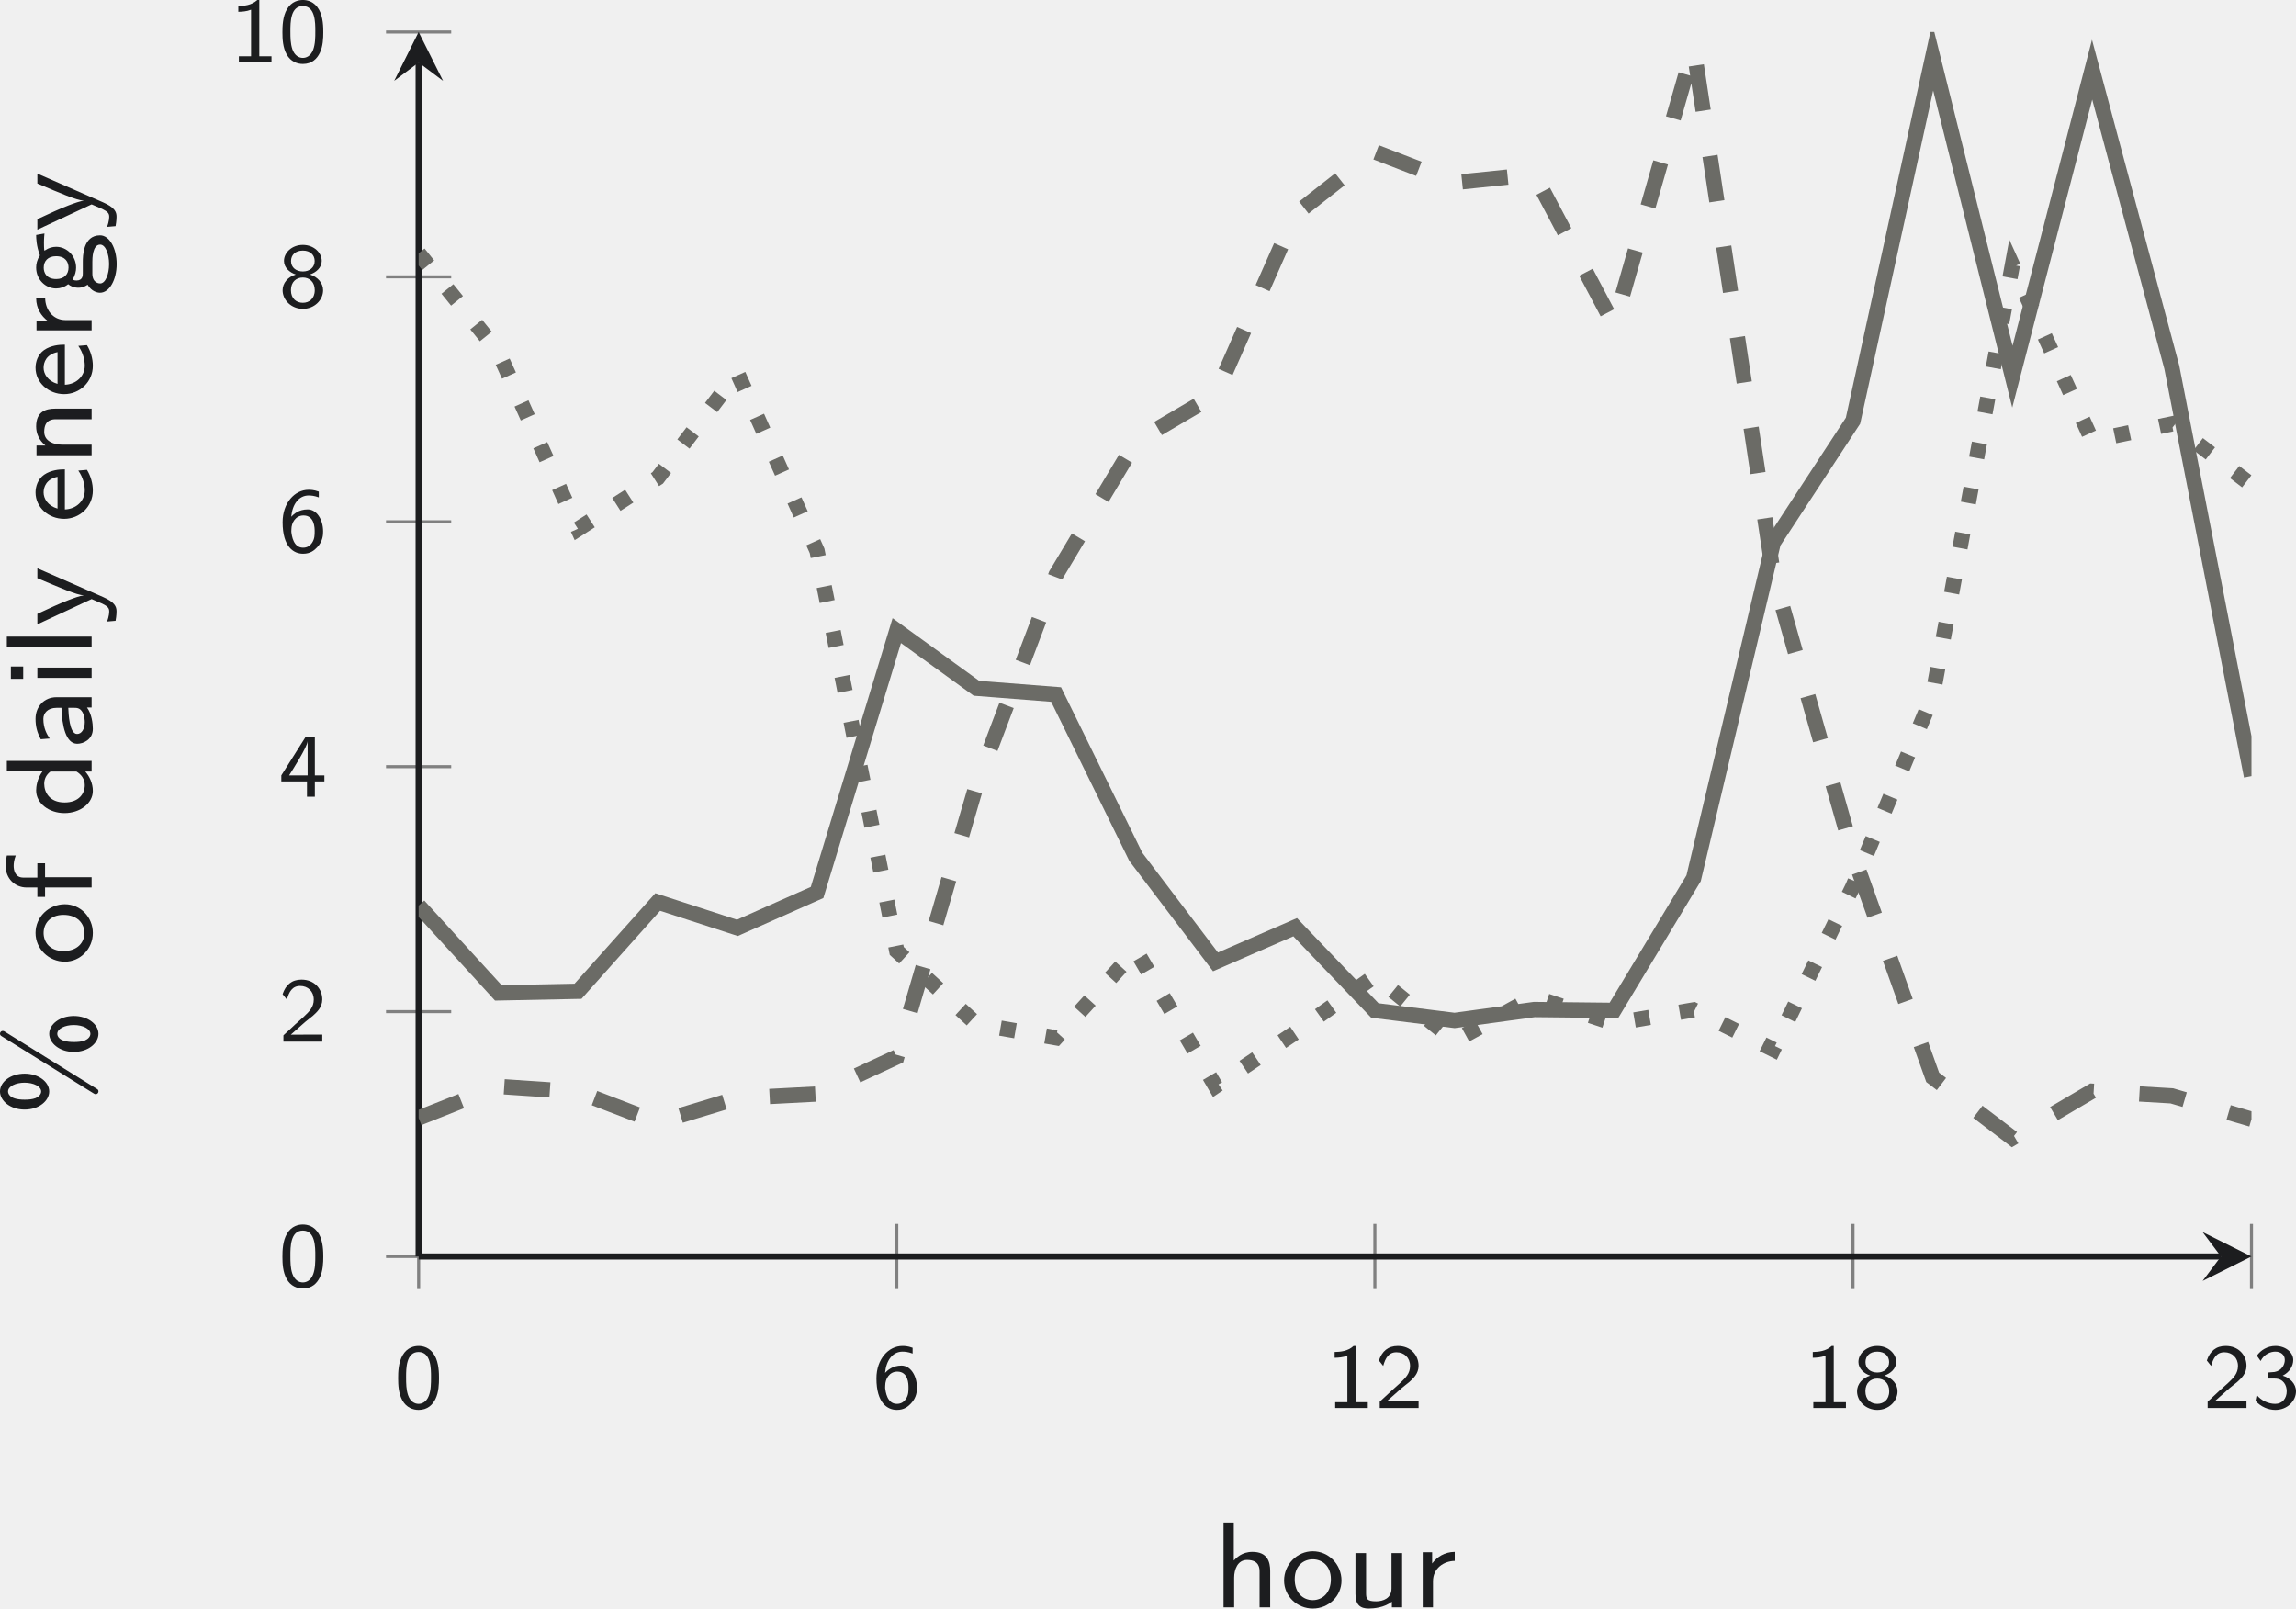
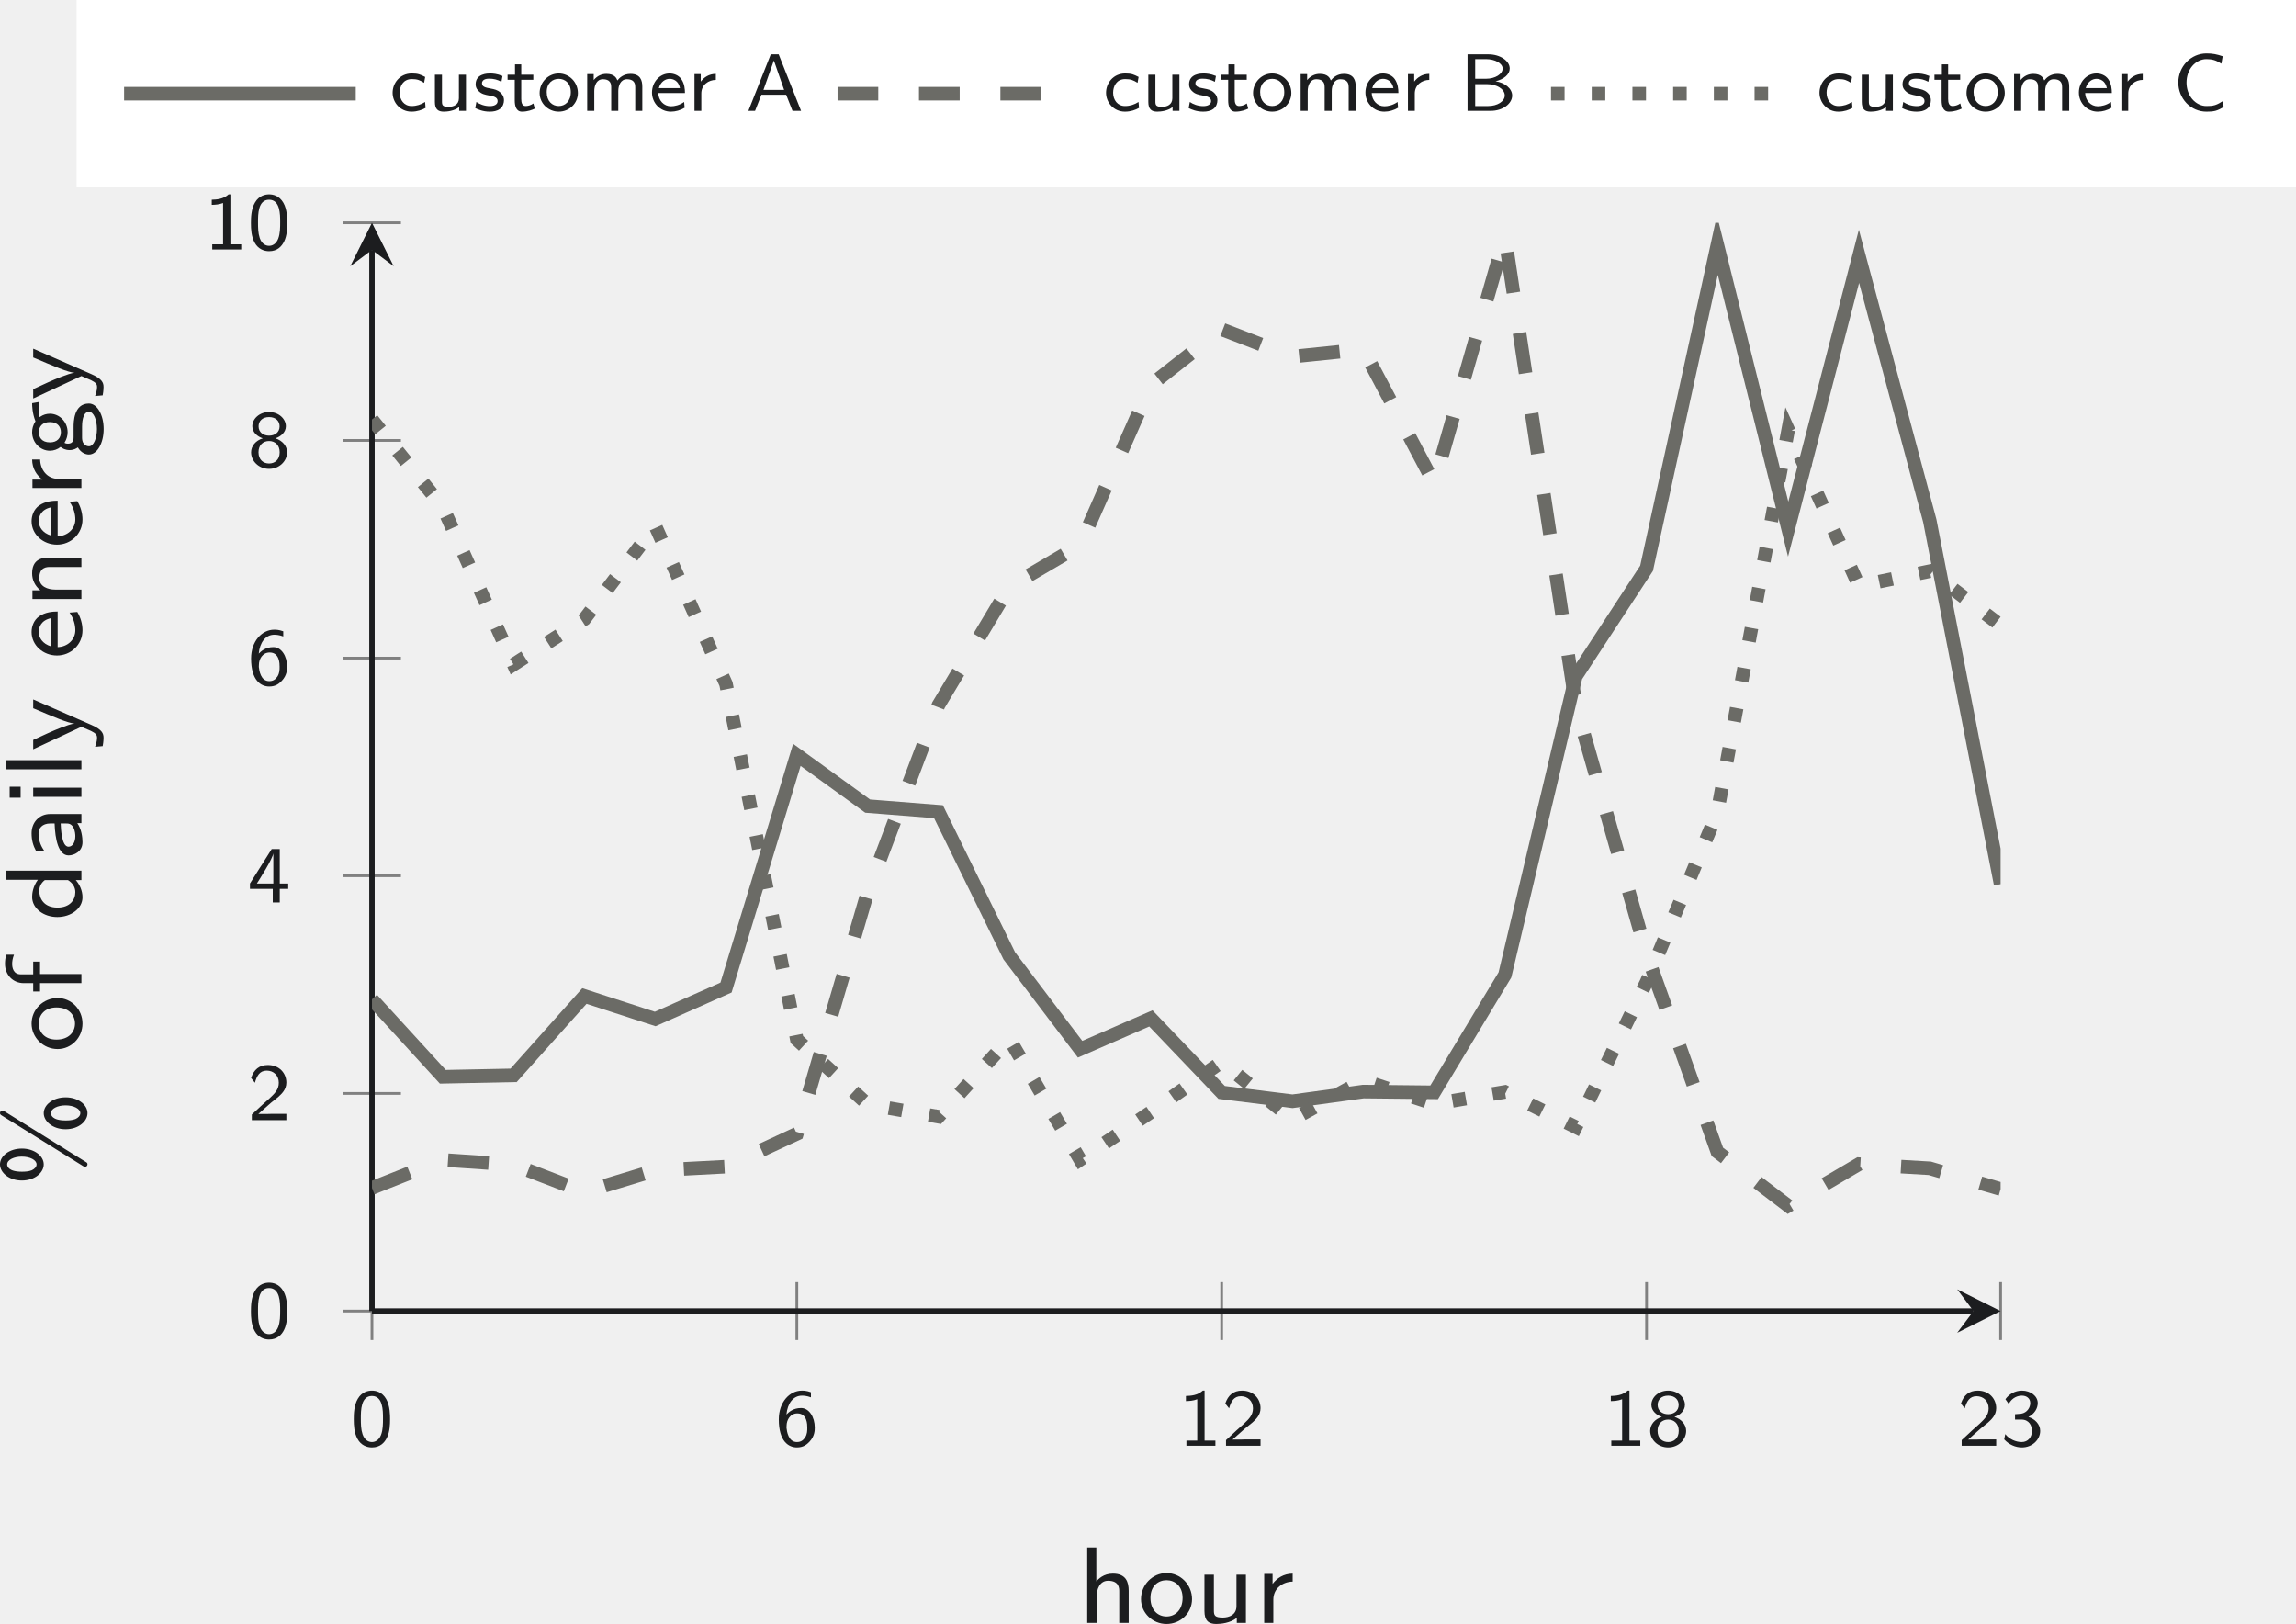
- <svg xmlns="http://www.w3.org/2000/svg" xmlns:xlink="http://www.w3.org/1999/xlink" version="1.1" width="149.795pt" height="104.948pt" viewBox="79.739 -11.247 149.795 104.948">
-   <style>@media (prefers-color-scheme: dark){svg{fill:#ededed}[fill='#1c1d1f' i]{fill:#d3d5d8}[stroke='#1c1d1f' i]{stroke:#d3d5d8}[fill='#6b6b66' i]{fill:#9c9c97}[stroke='#6b6b66' i]{stroke:#9c9c97}[fill='#808080' i]{fill:#878787}[stroke='#808080' i]{stroke:#878787}}</style>
+ <svg xmlns="http://www.w3.org/2000/svg" xmlns:xlink="http://www.w3.org/1999/xlink" version="1.1" width="168.577pt" height="119.216pt" viewBox="72.302 -19.062 168.577 119.216">
+   <style>@media (prefers-color-scheme: dark){svg{fill:#ededed}[fill='#1c1d1f' i]{fill:#d3d5d8}[stroke='#1c1d1f' i]{stroke:#d3d5d8}[fill='#6b6b66' i]{fill:#9c9c97}[stroke='#6b6b66' i]{stroke:#9c9c97}[fill='#808080' i]{fill:#878787}[stroke='#808080' i]{stroke:#878787}[fill='#fff' i]{fill:#212121}[stroke='#fff' i]{stroke:#212121}}</style>
  <defs>
-     <clipPath id="clip4">
-       <path d="M107.051 70.73H226.629V-9.16H107.051Z" />
+     <clipPath id="clip1">
+       <path d="M99.613 77.184H219.192V-2.707H99.613Z" />
    </clipPath>
-     <path id="g3-37" d="M2.813-4.368C2.813-5.292 2.271-5.978 1.65-5.978C1.068-5.978 .47-5.34 .47-4.368C.47-3.419 1.052-2.766 1.65-2.766C2.279-2.766 2.813-3.467 2.813-4.368ZM5.603-5.794C5.603-5.898 5.523-5.978 5.42-5.978C5.324-5.978 5.292-5.93 5.228-5.826L1.546 .096C1.498 .175 1.474 .207 1.474 .263C1.474 .367 1.554 .446 1.658 .446C1.753 .446 1.785 .399 1.833 .319L5.531-5.627C5.587-5.715 5.603-5.738 5.603-5.794ZM6.575-1.156C6.575-2.08 6.033-2.766 5.412-2.766C4.814-2.766 4.232-2.104 4.232-1.164C4.232-.191 4.83 .446 5.412 .446C6.041 .446 6.575-.255 6.575-1.156ZM2.224-4.376C2.224-3.778 1.977-3.292 1.65-3.292C1.474-3.292 1.315-3.435 1.219-3.65C1.132-3.881 1.116-4.129 1.116-4.368C1.116-5.38 1.53-5.452 1.65-5.452C1.993-5.452 2.224-4.941 2.224-4.376ZM5.986-1.164C5.986-.566 5.738-.08 5.412-.08C5.236-.08 5.077-.223 4.981-.438C4.894-.669 4.878-.917 4.878-1.156C4.878-2.168 5.292-2.24 5.412-2.24C5.754-2.24 5.986-1.73 5.986-1.164Z" />
-     <path id="g3-48" d="M3.889-2.59C3.889-2.973 3.889-3.905 3.515-4.559C3.108-5.276 2.495-5.396 2.112-5.396C1.753-5.396 1.132-5.284 .733-4.599C.351-3.961 .335-3.092 .335-2.59C.335-2 .367-1.275 .701-.669C1.052-.024 1.642 .167 2.112 .167C2.909 .167 3.347-.295 3.587-.797C3.866-1.363 3.889-2.096 3.889-2.59ZM3.196-2.694C3.196-2.168 3.196-1.57 3.005-1.06C2.782-.486 2.375-.359 2.112-.359C1.777-.359 1.395-.55 1.196-1.124C1.036-1.61 1.028-2.112 1.028-2.694C1.028-3.427 1.028-4.87 2.112-4.87S3.196-3.427 3.196-2.694Z" />
-     <path id="g3-49" d="M3.618 0V-.502H2.558V-5.396H2.383C1.865-4.918 1.211-4.886 .733-4.87V-4.368C1.044-4.376 1.443-4.392 1.841-4.551V-.502H.781V0H3.618Z" />
-     <path id="g3-50" d="M3.802 0V-.614H2.256C2.16-.614 2.064-.606 1.969-.606H1.06L2.295-1.698C2.439-1.825 2.829-2.12 2.981-2.248C3.332-2.566 3.802-2.981 3.802-3.674C3.802-4.575 3.132-5.396 1.993-5.396C1.148-5.396 .622-4.941 .351-4.129L.725-3.658C.909-4.328 1.188-4.846 1.881-4.846C2.55-4.846 3.061-4.376 3.061-3.658C3.061-2.997 2.67-2.622 2.192-2.168C2.032-2.008 1.602-1.65 1.435-1.49C1.203-1.283 .654-.749 .422-.55V0H3.802Z" />
-     <path id="g3-51" d="M3.873-1.451C3.873-2.104 3.347-2.63 2.718-2.813C3.324-3.124 3.634-3.658 3.634-4.176C3.634-4.854 2.941-5.396 2.088-5.396C1.387-5.396 .805-5.029 .47-4.551L.797-4.089C1.124-4.726 1.698-4.902 2.08-4.902C2.55-4.902 2.901-4.631 2.901-4.176C2.901-3.754 2.614-3.236 2.008-3.132C1.969-3.124 1.937-3.124 1.411-3.084V-2.558H2.032C2.79-2.558 3.068-1.961 3.068-1.459C3.068-.837 2.686-.359 2.064-.359C1.498-.359 .853-.63 .454-1.14L.351-.622C.813-.104 1.459 .167 2.08 .167C3.124 .167 3.873-.614 3.873-1.451Z" />
-     <path id="g3-52" d="M3.985-1.331V-1.857H3.156V-5.228H2.367L.239-1.857V-1.331H2.471V0H3.156V-1.331H3.985ZM2.527-1.857H.917C1.156-2.232 2.519-4.36 2.527-4.838V-1.857Z" />
-     <path id="g3-54" d="M3.873-1.777C3.873-2.821 3.308-3.69 2.534-3.69C1.753-3.69 1.331-3.284 1.1-3.053C1.203-4.144 1.761-4.902 2.622-4.902C2.782-4.902 3.1-4.886 3.499-4.734V-5.236C3.068-5.396 2.766-5.396 2.614-5.396C1.403-5.396 .351-4.256 .351-2.574C.351-.414 1.323 .167 2.128 .167C2.774 .167 3.108-.135 3.355-.391C3.866-.933 3.873-1.498 3.873-1.777ZM3.14-1.777C3.14-1.474 3.14-1.14 2.925-.805C2.734-.518 2.495-.359 2.128-.359C1.283-.359 1.148-1.403 1.108-1.753C1.108-1.801 1.108-1.921 1.116-1.961C1.116-2.503 1.459-3.164 2.168-3.164C3.14-3.164 3.14-2.048 3.14-1.777Z" />
-     <path id="g3-56" d="M3.873-1.451C3.873-2.064 3.419-2.606 2.726-2.821C3.252-2.989 3.754-3.411 3.754-4.001C3.754-4.726 3.061-5.396 2.112-5.396S.47-4.726 .47-4.001C.47-3.403 .988-2.981 1.498-2.821C.797-2.606 .351-2.064 .351-1.451C.351-.598 1.108 .167 2.112 .167S3.873-.598 3.873-1.451ZM3.14-3.993C3.14-3.427 2.694-3.084 2.112-3.084C1.546-3.084 1.084-3.411 1.084-3.993C1.084-4.503 1.443-4.902 2.112-4.902C2.774-4.902 3.14-4.503 3.14-3.993ZM3.148-1.459C3.148-.709 2.654-.359 2.112-.359C1.562-.359 1.076-.709 1.076-1.459C1.076-2.176 1.538-2.558 2.112-2.558S3.148-2.168 3.148-1.459Z" />
-     <path id="g3-97" d="M3.475 0V-2.295C3.475-3.108 2.853-3.658 2.064-3.658C1.562-3.658 1.18-3.555 .733-3.316L.781-2.734C1.044-2.909 1.435-3.148 2.064-3.148C2.415-3.148 2.782-2.885 2.782-2.287V-1.969C1.602-1.929 .438-1.682 .438-.94C.438-.542 .709 .08 1.411 .08C1.753 .08 2.383 .008 2.805-.303V0H3.475ZM2.782-1.132C2.782-.972 2.782-.765 2.503-.598C2.248-.454 1.937-.446 1.849-.446C1.411-.446 1.076-.646 1.076-.948C1.076-1.459 2.423-1.506 2.782-1.522V-1.132Z" />
-     <path id="g3-100" d="M3.69 0V-5.531H3.021V-3.196C2.511-3.571 1.993-3.618 1.761-3.618C.925-3.618 .287-2.782 .287-1.769S.917 .08 1.737 .08C2.232 .08 2.694-.143 2.997-.414V0H3.69ZM2.997-.988C2.798-.662 2.495-.446 2.112-.446C1.554-.446 .98-.837 .98-1.761C.98-2.758 1.658-3.092 2.2-3.092C2.519-3.092 2.79-2.957 2.997-2.686V-.988Z" />
-     <path id="g3-101" d="M3.507-1.745C3.507-2.112 3.467-2.646 3.156-3.1C2.869-3.507 2.391-3.658 2-3.658C1.028-3.658 .279-2.805 .279-1.793C.279-.773 1.076 .08 2.128 .08C2.59 .08 3.068-.056 3.475-.303L3.427-.869C2.981-.55 2.479-.446 2.136-.446C1.443-.446 .917-1.012 .893-1.745H3.507ZM3.021-2.224H.948C1.132-2.861 1.602-3.132 2-3.132C2.351-3.132 2.869-2.965 3.021-2.224Z" />
-     <path id="g3-102" d="M2.933-4.949V-5.531C2.726-5.579 2.479-5.611 2.264-5.611C1.443-5.611 .845-5.021 .845-4.232V-3.539H.231V-3.037H.845V0H1.514V-3.037H2.423V-3.539H1.49V-4.455C1.49-5.005 1.993-5.085 2.256-5.085C2.423-5.085 2.638-5.061 2.933-4.949Z" />
-     <path id="g3-103" d="M4.105-3.076L4.009-3.618C3.834-3.618 3.3-3.61 2.694-3.379L2.678-3.371C2.391-3.563 2.112-3.618 1.881-3.618C1.1-3.618 .518-3.005 .518-2.319C.518-2.04 .614-1.753 .797-1.53C.685-1.395 .566-1.172 .566-.869C.566-.558 .693-.359 .765-.263C.327-.008 .239 .359 .239 .55C.239 1.156 1.076 1.634 2.112 1.634C3.156 1.634 3.985 1.156 3.985 .55C3.985-.574 2.59-.574 2.248-.574H1.506C1.379-.574 1.036-.574 1.036-.988C1.036-1.148 1.092-1.227 1.1-1.243C1.379-1.068 1.658-1.012 1.873-1.012C2.654-1.012 3.236-1.626 3.236-2.311C3.236-2.566 3.164-2.798 3.021-3.013C2.989-3.061 2.989-3.076 2.989-3.076C2.989-3.108 3.467-3.108 3.507-3.108C3.507-3.108 3.818-3.108 4.105-3.076ZM2.622-2.319C2.622-1.698 2.224-1.506 1.881-1.506C1.451-1.506 1.132-1.777 1.132-2.311C1.132-2.933 1.53-3.124 1.873-3.124C2.303-3.124 2.622-2.853 2.622-2.319ZM3.379 .558C3.379 .901 2.782 1.14 2.112 1.14S.845 .901 .845 .558C.845 .518 .845 .048 1.49 .048H2.256C2.439 .048 3.379 .048 3.379 .558Z" />
-     <path id="g3-104" d="M3.706 0V-2.359C3.706-2.981 3.523-3.618 2.542-3.618C1.857-3.618 1.49-3.22 1.331-3.053V-5.531H.662V0H1.355V-1.937C1.355-2.463 1.578-3.092 2.192-3.092C3.013-3.092 3.013-2.534 3.013-2.303V0H3.706Z" />
-     <path id="g3-105" d="M1.339 0V-3.539H.669V0H1.339ZM1.411-4.463V-5.268H.606V-4.463H1.411Z" />
-     <path id="g3-108" d="M1.339 0V-5.531H.669V0H1.339Z" />
-     <path id="g3-110" d="M3.706 0V-2.359C3.706-2.981 3.523-3.618 2.542-3.618C2.088-3.618 1.65-3.435 1.299-3.013V-3.595H.662V0H1.355V-1.937C1.355-2.463 1.578-3.092 2.192-3.092C3.013-3.092 3.013-2.534 3.013-2.303V0H3.706Z" />
-     <path id="g3-111" d="M3.985-1.745C3.985-2.798 3.148-3.658 2.112-3.658S.239-2.79 .239-1.745C.239-.733 1.084 .08 2.112 .08C3.148 .08 3.985-.733 3.985-1.745ZM3.292-1.833C3.292-.925 2.726-.47 2.112-.47C1.482-.47 .933-.933 .933-1.833S1.522-3.132 2.112-3.132C2.71-3.132 3.292-2.718 3.292-1.833Z" />
-     <path id="g3-114" d="M2.766-3.029V-3.618C2.096-3.61 1.61-3.284 1.291-2.861V-3.595H.677V0H1.347V-1.698C1.347-2.558 2.064-3.021 2.766-3.029Z" />
-     <path id="g3-117" d="M3.706 0V-3.539H3.013V-1.227C3.013-.59 2.471-.391 2.008-.391C1.419-.391 1.355-.55 1.355-.917V-3.539H.662V-.869C.662-.159 .972 .08 1.53 .08C1.857 .08 2.558 .016 3.037-.367V0H3.706Z" />
-     <path id="g3-121" d="M3.778-3.539H3.132C2.487-2.016 2.04-.988 2.008-.502C1.993-.725 1.849-1.124 1.706-1.498C1.578-1.817 1.451-2.136 1.307-2.447L.805-3.539H.12L1.769 0L1.467 .701C1.299 1.036 1.188 1.148 .972 1.148C.94 1.148 .646 1.148 .303 1.004L.351 1.562C.422 1.578 .717 1.626 .964 1.626C1.283 1.626 1.57 1.506 1.905 .741L3.778-3.539Z" />
-     <use id="g4-48" xlink:href="#g3-48" transform="scale(.75)" />
-     <use id="g4-49" xlink:href="#g3-49" transform="scale(.75)" />
-     <use id="g4-50" xlink:href="#g3-50" transform="scale(.75)" />
-     <use id="g4-51" xlink:href="#g3-51" transform="scale(.75)" />
-     <use id="g4-52" xlink:href="#g3-52" transform="scale(.75)" />
-     <use id="g4-54" xlink:href="#g3-54" transform="scale(.75)" />
-     <use id="g4-56" xlink:href="#g3-56" transform="scale(.75)" />
+     <path id="g0-37" d="M2.813-4.368C2.813-5.292 2.271-5.978 1.65-5.978C1.068-5.978 .47-5.34 .47-4.368C.47-3.419 1.052-2.766 1.65-2.766C2.279-2.766 2.813-3.467 2.813-4.368ZM5.603-5.794C5.603-5.898 5.523-5.978 5.42-5.978C5.324-5.978 5.292-5.93 5.228-5.826L1.546 .096C1.498 .175 1.474 .207 1.474 .263C1.474 .367 1.554 .446 1.658 .446C1.753 .446 1.785 .399 1.833 .319L5.531-5.627C5.587-5.715 5.603-5.738 5.603-5.794ZM6.575-1.156C6.575-2.08 6.033-2.766 5.412-2.766C4.814-2.766 4.232-2.104 4.232-1.164C4.232-.191 4.83 .446 5.412 .446C6.041 .446 6.575-.255 6.575-1.156ZM2.224-4.376C2.224-3.778 1.977-3.292 1.65-3.292C1.474-3.292 1.315-3.435 1.219-3.65C1.132-3.881 1.116-4.129 1.116-4.368C1.116-5.38 1.53-5.452 1.65-5.452C1.993-5.452 2.224-4.941 2.224-4.376ZM5.986-1.164C5.986-.566 5.738-.08 5.412-.08C5.236-.08 5.077-.223 4.981-.438C4.894-.669 4.878-.917 4.878-1.156C4.878-2.168 5.292-2.24 5.412-2.24C5.754-2.24 5.986-1.73 5.986-1.164Z" />
+     <path id="g0-48" d="M3.889-2.59C3.889-2.973 3.889-3.905 3.515-4.559C3.108-5.276 2.495-5.396 2.112-5.396C1.753-5.396 1.132-5.284 .733-4.599C.351-3.961 .335-3.092 .335-2.59C.335-2 .367-1.275 .701-.669C1.052-.024 1.642 .167 2.112 .167C2.909 .167 3.347-.295 3.587-.797C3.866-1.363 3.889-2.096 3.889-2.59ZM3.196-2.694C3.196-2.168 3.196-1.57 3.005-1.06C2.782-.486 2.375-.359 2.112-.359C1.777-.359 1.395-.55 1.196-1.124C1.036-1.61 1.028-2.112 1.028-2.694C1.028-3.427 1.028-4.87 2.112-4.87S3.196-3.427 3.196-2.694Z" />
+     <path id="g0-49" d="M3.618 0V-.502H2.558V-5.396H2.383C1.865-4.918 1.211-4.886 .733-4.87V-4.368C1.044-4.376 1.443-4.392 1.841-4.551V-.502H.781V0H3.618Z" />
+     <path id="g0-50" d="M3.802 0V-.614H2.256C2.16-.614 2.064-.606 1.969-.606H1.06L2.295-1.698C2.439-1.825 2.829-2.12 2.981-2.248C3.332-2.566 3.802-2.981 3.802-3.674C3.802-4.575 3.132-5.396 1.993-5.396C1.148-5.396 .622-4.941 .351-4.129L.725-3.658C.909-4.328 1.188-4.846 1.881-4.846C2.55-4.846 3.061-4.376 3.061-3.658C3.061-2.997 2.67-2.622 2.192-2.168C2.032-2.008 1.602-1.65 1.435-1.49C1.203-1.283 .654-.749 .422-.55V0H3.802Z" />
+     <path id="g0-51" d="M3.873-1.451C3.873-2.104 3.347-2.63 2.718-2.813C3.324-3.124 3.634-3.658 3.634-4.176C3.634-4.854 2.941-5.396 2.088-5.396C1.387-5.396 .805-5.029 .47-4.551L.797-4.089C1.124-4.726 1.698-4.902 2.08-4.902C2.55-4.902 2.901-4.631 2.901-4.176C2.901-3.754 2.614-3.236 2.008-3.132C1.969-3.124 1.937-3.124 1.411-3.084V-2.558H2.032C2.79-2.558 3.068-1.961 3.068-1.459C3.068-.837 2.686-.359 2.064-.359C1.498-.359 .853-.63 .454-1.14L.351-.622C.813-.104 1.459 .167 2.08 .167C3.124 .167 3.873-.614 3.873-1.451Z" />
+     <path id="g0-52" d="M3.985-1.331V-1.857H3.156V-5.228H2.367L.239-1.857V-1.331H2.471V0H3.156V-1.331H3.985ZM2.527-1.857H.917C1.156-2.232 2.519-4.36 2.527-4.838V-1.857Z" />
+     <path id="g0-54" d="M3.873-1.777C3.873-2.821 3.308-3.69 2.534-3.69C1.753-3.69 1.331-3.284 1.1-3.053C1.203-4.144 1.761-4.902 2.622-4.902C2.782-4.902 3.1-4.886 3.499-4.734V-5.236C3.068-5.396 2.766-5.396 2.614-5.396C1.403-5.396 .351-4.256 .351-2.574C.351-.414 1.323 .167 2.128 .167C2.774 .167 3.108-.135 3.355-.391C3.866-.933 3.873-1.498 3.873-1.777ZM3.14-1.777C3.14-1.474 3.14-1.14 2.925-.805C2.734-.518 2.495-.359 2.128-.359C1.283-.359 1.148-1.403 1.108-1.753C1.108-1.801 1.108-1.921 1.116-1.961C1.116-2.503 1.459-3.164 2.168-3.164C3.14-3.164 3.14-2.048 3.14-1.777Z" />
+     <path id="g0-56" d="M3.873-1.451C3.873-2.064 3.419-2.606 2.726-2.821C3.252-2.989 3.754-3.411 3.754-4.001C3.754-4.726 3.061-5.396 2.112-5.396S.47-4.726 .47-4.001C.47-3.403 .988-2.981 1.498-2.821C.797-2.606 .351-2.064 .351-1.451C.351-.598 1.108 .167 2.112 .167S3.873-.598 3.873-1.451ZM3.14-3.993C3.14-3.427 2.694-3.084 2.112-3.084C1.546-3.084 1.084-3.411 1.084-3.993C1.084-4.503 1.443-4.902 2.112-4.902C2.774-4.902 3.14-4.503 3.14-3.993ZM3.148-1.459C3.148-.709 2.654-.359 2.112-.359C1.562-.359 1.076-.709 1.076-1.459C1.076-2.176 1.538-2.558 2.112-2.558S3.148-2.168 3.148-1.459Z" />
+     <path id="g0-65" d="M5.396 0L3.204-5.531H2.431L.239 0H.893L1.514-1.578H3.937L4.559 0H5.396ZM3.738-2.048H1.714L2.734-4.926L3.738-2.048Z" />
+     <path id="g0-66" d="M5.165-1.498C5.165-2.2 4.423-2.766 3.539-2.893C4.368-3.092 4.926-3.571 4.926-4.144C4.926-4.878 4.009-5.531 2.837-5.531H.797V0H3.068C4.248 0 5.165-.701 5.165-1.498ZM4.232-4.136C4.232-3.602 3.507-3.14 2.606-3.14H1.546V-5.061H2.598C3.491-5.061 4.232-4.647 4.232-4.136ZM4.439-1.506C4.439-.917 3.698-.47 2.821-.47H1.546V-2.614H2.686C3.69-2.614 4.439-2.104 4.439-1.506Z" />
+     <path id="g0-67" d="M4.965-.367L4.918-.972C4.67-.813 4.415-.654 4.136-.566S3.571-.47 3.284-.47C2.75-.47 2.256-.733 1.905-1.14C1.522-1.594 1.339-2.176 1.339-2.766C1.339-3.363 1.522-3.937 1.905-4.392C2.256-4.798 2.75-5.061 3.284-5.061C3.539-5.061 3.794-5.037 4.041-4.965C4.296-4.886 4.527-4.758 4.75-4.615L4.878-5.34C4.623-5.428 4.36-5.507 4.089-5.555C3.826-5.603 3.555-5.619 3.284-5.619C2.55-5.619 1.849-5.308 1.339-4.782C.821-4.24 .534-3.515 .534-2.766S.821-1.291 1.339-.749C1.849-.223 2.55 .08 3.284 .08C3.579 .08 3.873 .072 4.16 0C4.447-.08 4.71-.215 4.965-.367Z" />
+     <path id="g0-97" d="M3.475 0V-2.295C3.475-3.108 2.853-3.658 2.064-3.658C1.562-3.658 1.18-3.555 .733-3.316L.781-2.734C1.044-2.909 1.435-3.148 2.064-3.148C2.415-3.148 2.782-2.885 2.782-2.287V-1.969C1.602-1.929 .438-1.682 .438-.94C.438-.542 .709 .08 1.411 .08C1.753 .08 2.383 .008 2.805-.303V0H3.475ZM2.782-1.132C2.782-.972 2.782-.765 2.503-.598C2.248-.454 1.937-.446 1.849-.446C1.411-.446 1.076-.646 1.076-.948C1.076-1.459 2.423-1.506 2.782-1.522V-1.132Z" />
+     <path id="g0-99" d="M3.515-.287L3.467-.869C3.068-.614 2.638-.47 2.144-.47C1.411-.47 .98-1.06 .98-1.777C.98-2.391 1.299-3.108 2.168-3.108C2.71-3.108 2.965-2.997 3.371-2.742L3.475-3.316C2.997-3.555 2.79-3.658 2.168-3.658C.972-3.658 .287-2.694 .287-1.769C.287-.797 1.052 .08 2.136 .08C2.694 .08 3.172-.088 3.515-.287Z" />
+     <path id="g0-100" d="M3.69 0V-5.531H3.021V-3.196C2.511-3.571 1.993-3.618 1.761-3.618C.925-3.618 .287-2.782 .287-1.769S.917 .08 1.737 .08C2.232 .08 2.694-.143 2.997-.414V0H3.69ZM2.997-.988C2.798-.662 2.495-.446 2.112-.446C1.554-.446 .98-.837 .98-1.761C.98-2.758 1.658-3.092 2.2-3.092C2.519-3.092 2.79-2.957 2.997-2.686V-.988Z" />
+     <path id="g0-101" d="M3.507-1.745C3.507-2.112 3.467-2.646 3.156-3.1C2.869-3.507 2.391-3.658 2-3.658C1.028-3.658 .279-2.805 .279-1.793C.279-.773 1.076 .08 2.128 .08C2.59 .08 3.068-.056 3.475-.303L3.427-.869C2.981-.55 2.479-.446 2.136-.446C1.443-.446 .917-1.012 .893-1.745H3.507ZM3.021-2.224H.948C1.132-2.861 1.602-3.132 2-3.132C2.351-3.132 2.869-2.965 3.021-2.224Z" />
+     <path id="g0-102" d="M2.933-4.949V-5.531C2.726-5.579 2.479-5.611 2.264-5.611C1.443-5.611 .845-5.021 .845-4.232V-3.539H.231V-3.037H.845V0H1.514V-3.037H2.423V-3.539H1.49V-4.455C1.49-5.005 1.993-5.085 2.256-5.085C2.423-5.085 2.638-5.061 2.933-4.949Z" />
+     <path id="g0-103" d="M4.105-3.076L4.009-3.618C3.834-3.618 3.3-3.61 2.694-3.379L2.678-3.371C2.391-3.563 2.112-3.618 1.881-3.618C1.1-3.618 .518-3.005 .518-2.319C.518-2.04 .614-1.753 .797-1.53C.685-1.395 .566-1.172 .566-.869C.566-.558 .693-.359 .765-.263C.327-.008 .239 .359 .239 .55C.239 1.156 1.076 1.634 2.112 1.634C3.156 1.634 3.985 1.156 3.985 .55C3.985-.574 2.59-.574 2.248-.574H1.506C1.379-.574 1.036-.574 1.036-.988C1.036-1.148 1.092-1.227 1.1-1.243C1.379-1.068 1.658-1.012 1.873-1.012C2.654-1.012 3.236-1.626 3.236-2.311C3.236-2.566 3.164-2.798 3.021-3.013C2.989-3.061 2.989-3.076 2.989-3.076C2.989-3.108 3.467-3.108 3.507-3.108C3.507-3.108 3.818-3.108 4.105-3.076ZM2.622-2.319C2.622-1.698 2.224-1.506 1.881-1.506C1.451-1.506 1.132-1.777 1.132-2.311C1.132-2.933 1.53-3.124 1.873-3.124C2.303-3.124 2.622-2.853 2.622-2.319ZM3.379 .558C3.379 .901 2.782 1.14 2.112 1.14S.845 .901 .845 .558C.845 .518 .845 .048 1.49 .048H2.256C2.439 .048 3.379 .048 3.379 .558Z" />
+     <path id="g0-104" d="M3.706 0V-2.359C3.706-2.981 3.523-3.618 2.542-3.618C1.857-3.618 1.49-3.22 1.331-3.053V-5.531H.662V0H1.355V-1.937C1.355-2.463 1.578-3.092 2.192-3.092C3.013-3.092 3.013-2.534 3.013-2.303V0H3.706Z" />
+     <path id="g0-105" d="M1.339 0V-3.539H.669V0H1.339ZM1.411-4.463V-5.268H.606V-4.463H1.411Z" />
+     <path id="g0-108" d="M1.339 0V-5.531H.669V0H1.339Z" />
+     <path id="g0-109" d="M6.057 0V-2.359C6.057-2.981 5.874-3.618 4.894-3.618C4.224-3.618 3.81-3.228 3.618-2.973C3.539-3.188 3.339-3.618 2.542-3.618C2.088-3.618 1.65-3.435 1.299-3.013V-3.595H.662V0H1.355V-1.937C1.355-2.463 1.578-3.092 2.192-3.092C3.013-3.092 3.013-2.534 3.013-2.303V0H3.706V-1.937C3.706-2.463 3.929-3.092 4.543-3.092C5.364-3.092 5.364-2.534 5.364-2.303V0H6.057Z" />
+     <path id="g0-110" d="M3.706 0V-2.359C3.706-2.981 3.523-3.618 2.542-3.618C2.088-3.618 1.65-3.435 1.299-3.013V-3.595H.662V0H1.355V-1.937C1.355-2.463 1.578-3.092 2.192-3.092C3.013-3.092 3.013-2.534 3.013-2.303V0H3.706Z" />
+     <path id="g0-111" d="M3.985-1.745C3.985-2.798 3.148-3.658 2.112-3.658S.239-2.79 .239-1.745C.239-.733 1.084 .08 2.112 .08C3.148 .08 3.985-.733 3.985-1.745ZM3.292-1.833C3.292-.925 2.726-.47 2.112-.47C1.482-.47 .933-.933 .933-1.833S1.522-3.132 2.112-3.132C2.71-3.132 3.292-2.718 3.292-1.833Z" />
+     <path id="g0-114" d="M2.766-3.029V-3.618C2.096-3.61 1.61-3.284 1.291-2.861V-3.595H.677V0H1.347V-1.698C1.347-2.558 2.064-3.021 2.766-3.029Z" />
+     <path id="g0-115" d="M3.053-1.036C3.053-1.18 3.037-1.49 2.702-1.793C2.407-2.056 2.12-2.112 1.737-2.184C1.267-2.271 .901-2.343 .901-2.694C.901-3.148 1.482-3.148 1.602-3.148C2.056-3.148 2.407-3.053 2.805-2.845L2.909-3.411C2.367-3.634 1.969-3.658 1.682-3.658C1.482-3.658 .279-3.658 .279-2.598C.279-2.224 .486-2.016 .59-1.921C.869-1.642 1.203-1.578 1.626-1.498C2-1.427 2.431-1.347 2.431-.964C2.431-.462 1.769-.462 1.658-.462C1.148-.462 .669-.646 .351-.869L.239-.271C.51-.135 .996 .08 1.658 .08C2.016 .08 2.367 .024 2.662-.191C2.957-.414 3.053-.765 3.053-1.036Z" />
+     <path id="g0-116" d="M2.821-.215L2.686-.725C2.423-.534 2.144-.47 1.921-.47C1.586-.47 1.498-.797 1.498-1.164V-3.037H2.678V-3.539H1.498V-4.551H.885V-3.539H.159V-3.037H.861V-1.02C.861-.486 .996 .08 1.57 .08S2.582-.104 2.821-.215Z" />
+     <path id="g0-117" d="M3.706 0V-3.539H3.013V-1.227C3.013-.59 2.471-.391 2.008-.391C1.419-.391 1.355-.55 1.355-.917V-3.539H.662V-.869C.662-.159 .972 .08 1.53 .08C1.857 .08 2.558 .016 3.037-.367V0H3.706Z" />
+     <path id="g0-121" d="M3.778-3.539H3.132C2.487-2.016 2.04-.988 2.008-.502C1.993-.725 1.849-1.124 1.706-1.498C1.578-1.817 1.451-2.136 1.307-2.447L.805-3.539H.12L1.769 0L1.467 .701C1.299 1.036 1.188 1.148 .972 1.148C.94 1.148 .646 1.148 .303 1.004L.351 1.562C.422 1.578 .717 1.626 .964 1.626C1.283 1.626 1.57 1.506 1.905 .741L3.778-3.539Z" />
+     <use id="g1-48" xlink:href="#g0-48" transform="scale(.75)" />
+     <use id="g1-49" xlink:href="#g0-49" transform="scale(.75)" />
+     <use id="g1-50" xlink:href="#g0-50" transform="scale(.75)" />
+     <use id="g1-51" xlink:href="#g0-51" transform="scale(.75)" />
+     <use id="g1-52" xlink:href="#g0-52" transform="scale(.75)" />
+     <use id="g1-54" xlink:href="#g0-54" transform="scale(.75)" />
+     <use id="g1-56" xlink:href="#g0-56" transform="scale(.75)" />
+     <use id="g1-65" xlink:href="#g0-65" transform="scale(.75)" />
+     <use id="g1-66" xlink:href="#g0-66" transform="scale(.75)" />
+     <use id="g1-67" xlink:href="#g0-67" transform="scale(.75)" />
+     <use id="g1-99" xlink:href="#g0-99" transform="scale(.75)" />
+     <use id="g1-101" xlink:href="#g0-101" transform="scale(.75)" />
+     <use id="g1-109" xlink:href="#g0-109" transform="scale(.75)" />
+     <use id="g1-111" xlink:href="#g0-111" transform="scale(.75)" />
+     <use id="g1-114" xlink:href="#g0-114" transform="scale(.75)" />
+     <use id="g1-115" xlink:href="#g0-115" transform="scale(.75)" />
+     <use id="g1-116" xlink:href="#g0-116" transform="scale(.75)" />
+     <use id="g1-117" xlink:href="#g0-117" transform="scale(.75)" />
  </defs>
-   <g id="page4">
-     <path d="M107.051 72.855V68.605M138.246 72.855V68.605M169.438 72.855V68.605M200.633 72.855V68.605M226.629 72.855V68.605" stroke="#808080" fill="none" stroke-width=".199" stroke-miterlimit="10" />
-     <path d="M104.922 70.73H109.176M104.922 54.754H109.176M104.922 38.773H109.176M104.922 22.797H109.176M104.922 6.816H109.176M104.922-9.16H109.176" stroke="#808080" fill="none" stroke-width=".199" stroke-miterlimit="10" />
-     <path d="M107.051 70.73H224.637" stroke="#1c1d1f" fill="none" stroke-width=".399" stroke-miterlimit="10" />
-     <path d="M226.629 70.73L223.441 69.137L224.637 70.73L223.441 72.324" fill="#1c1d1f" />
-     <path d="M107.051 70.73V-7.168" stroke="#1c1d1f" fill="none" stroke-width=".399" stroke-miterlimit="10" />
-     <path d="M107.051-9.16L105.457-5.973L107.051-7.168L108.645-5.973" fill="#1c1d1f" />
-     <g fill="#1c1d1f" transform="matrix(1 0 0 1 -32.535 36.4102)">
-       <use x="137.997" y="44.204" xlink:href="#g4-48" />
+   <g id="page1">
+     <path d="M99.613 79.309V75.059M130.809 79.309V75.059M162 79.309V75.059M193.195 79.309V75.059M219.192 79.309V75.059" stroke="#808080" fill="none" stroke-width=".199" stroke-miterlimit="10" />
+     <path d="M97.488 77.184H101.738M97.488 61.207H101.738M97.488 45.227H101.738M97.488 29.25H101.738M97.488 13.27H101.738M97.488-2.707H101.738" stroke="#808080" fill="none" stroke-width=".199" stroke-miterlimit="10" />
+     <path d="M99.613 77.184H217.199" stroke="#1c1d1f" fill="none" stroke-width=".399" stroke-miterlimit="10" />
+     <path d="M219.191 77.184L216.004 75.59L217.199 77.184L216.004 78.777" fill="#1c1d1f" />
+     <path d="M99.613 77.184V-.715" stroke="#1c1d1f" fill="none" stroke-width=".399" stroke-miterlimit="10" />
+     <path d="M99.613-2.707L98.02 .48L99.613-.715L101.207 .48" fill="#1c1d1f" />
+     <g fill="#1c1d1f" transform="matrix(1 0 0 1 -32.5349 36.4102)">
+       <use x="130.56" y="50.658" xlink:href="#g1-48" />
    </g>
    <g fill="#1c1d1f" transform="matrix(1 0 0 1 -1.341 36.4102)">
-       <use x="137.997" y="44.204" xlink:href="#g4-54" />
+       <use x="130.56" y="50.658" xlink:href="#g1-54" />
    </g>
    <g fill="#1c1d1f" transform="matrix(1 0 0 1 28.266 36.4102)">
-       <use x="137.997" y="44.204" xlink:href="#g4-49" />
-       <use x="141.173" y="44.204" xlink:href="#g4-50" />
+       <use x="130.56" y="50.658" xlink:href="#g1-49" />
+       <use x="133.736" y="50.658" xlink:href="#g1-50" />
    </g>
    <g fill="#1c1d1f" transform="matrix(1 0 0 1 59.461 36.4102)">
-       <use x="137.997" y="44.204" xlink:href="#g4-49" />
-       <use x="141.173" y="44.204" xlink:href="#g4-56" />
+       <use x="130.56" y="50.658" xlink:href="#g1-49" />
+       <use x="133.736" y="50.658" xlink:href="#g1-56" />
    </g>
    <g fill="#1c1d1f" transform="matrix(1 0 0 1 85.456 36.4102)">
-       <use x="137.997" y="44.204" xlink:href="#g4-50" />
-       <use x="141.173" y="44.204" xlink:href="#g4-51" />
+       <use x="130.56" y="50.658" xlink:href="#g1-50" />
+       <use x="133.736" y="50.658" xlink:href="#g1-51" />
    </g>
    <g fill="#1c1d1f" transform="matrix(1 0 0 1 -40.0841 28.4875)">
-       <use x="137.997" y="44.204" xlink:href="#g4-48" />
+       <use x="130.56" y="50.658" xlink:href="#g1-48" />
    </g>
    <g fill="#1c1d1f" transform="matrix(1 0 0 1 -40.0841 12.509)">
-       <use x="137.997" y="44.204" xlink:href="#g4-50" />
+       <use x="130.56" y="50.658" xlink:href="#g1-50" />
    </g>
    <g fill="#1c1d1f" transform="matrix(1 0 0 1 -40.0841 -3.4695)">
-       <use x="137.997" y="44.204" xlink:href="#g4-52" />
+       <use x="130.56" y="50.658" xlink:href="#g1-52" />
    </g>
    <g fill="#1c1d1f" transform="matrix(1 0 0 1 -40.0841 -19.448)">
-       <use x="137.997" y="44.204" xlink:href="#g4-54" />
+       <use x="130.56" y="50.658" xlink:href="#g1-54" />
    </g>
-     <g fill="#1c1d1f" transform="matrix(1 0 0 1 -40.0841 -35.42646)">
-       <use x="137.997" y="44.204" xlink:href="#g4-56" />
+     <g fill="#1c1d1f" transform="matrix(1 0 0 1 -40.0841 -35.4265)">
+       <use x="130.56" y="50.658" xlink:href="#g1-56" />
    </g>
    <g fill="#1c1d1f" transform="matrix(1 0 0 1 -43.2597 -51.40495)">
-       <use x="137.997" y="44.204" xlink:href="#g4-49" />
-       <use x="141.173" y="44.204" xlink:href="#g4-48" />
+       <use x="130.56" y="50.658" xlink:href="#g1-49" />
+       <use x="133.736" y="50.658" xlink:href="#g1-48" />
    </g>
-     <path d="M107.051 47.84L112.25 53.531L117.449 53.426L122.649 47.602L127.848 49.289L133.047 46.98L138.246 29.898L143.445 33.66L148.641 34.066L153.84 44.652L159.039 51.508L164.238 49.246L169.438 54.68L174.637 55.328L179.836 54.617L185.035 54.672L190.234 46.051L195.434 24.145L200.633 16.203L205.832-7.523L211.031 13.328L216.231-6.703L221.43 12.711L226.629 39.391" stroke="#6b6b66" fill="none" stroke-width=".996" stroke-miterlimit="10" clip-path="url(#clip4)" />
-     <path d="M107.051 61.695L112.25 59.633L117.449 59.984L122.649 61.98L127.848 60.402L133.047 60.129L138.246 57.715L143.445 39.965L148.641 26.246L153.84 17.562L159.039 14.512L164.238 2.742L169.438-1.34L174.637 .664L179.836 .129L185.035 9.965L190.234-8.141L195.434 26.238L200.633 44.512L205.832 59.043L211.031 63.004L216.231 59.945L221.43 60.25L226.629 61.773" stroke="#6b6b66" fill="none" stroke-width=".996" stroke-miterlimit="10" stroke-dasharray="2.989 2.989" clip-path="url(#clip4)" />
-     <path d="M107.051 5.281L112.25 11.715L117.449 23.266L122.649 19.934L127.848 13.082L133.047 24.695L138.246 50.797L143.445 55.559L148.641 56.461L153.84 50.75L159.039 59.617L164.238 56.125L169.438 52.434L174.637 56.66L179.836 53.801L185.035 55.527L190.234 54.641L195.434 57.223L200.633 46.578L205.832 34.125L211.031 6.035L216.231 17.492L221.43 16.41L226.629 20.391" stroke="#6b6b66" fill="none" stroke-width=".996" stroke-miterlimit="10" stroke-dasharray=".996 1.993" clip-path="url(#clip4)" />
-     <g fill="#1c1d1f" transform="matrix(1 0 0 1 20.906 49.4162)">
-       <use x="137.997" y="44.204" xlink:href="#g3-104" />
-       <use x="142.37" y="44.204" xlink:href="#g3-111" />
-       <use x="146.604" y="44.204" xlink:href="#g3-117" />
-       <use x="150.977" y="44.204" xlink:href="#g3-114" />
+     <path d="M99.613 54.297L104.813 59.984L110.012 59.879L115.211 54.055L120.41 55.742L125.609 53.434L130.809 36.352L136.008 40.113L141.207 40.523L146.406 51.105L151.606 57.961L156.801 55.699L162 61.133L167.199 61.781L172.399 61.07L177.598 61.125L182.797 52.504L187.996 30.598L193.195 22.656L198.395-1.07L203.594 19.781L208.793-.246L213.992 19.168L219.192 45.844" stroke="#6b6b66" fill="none" stroke-width=".996" stroke-miterlimit="10" clip-path="url(#clip1)" />
+     <path d="M99.613 68.148L104.813 66.086L110.012 66.438L115.211 68.438L120.41 66.856L125.609 66.582L130.809 64.168L136.008 46.418L141.207 32.699L146.406 24.016L151.606 20.965L156.801 9.195L162 5.113L167.199 7.117L172.399 6.582L177.598 16.418L182.797-1.688L187.996 32.691L193.195 50.965L198.395 65.496L203.594 69.457L208.793 66.398L213.992 66.703L219.192 68.227" stroke="#6b6b66" fill="none" stroke-width=".996" stroke-miterlimit="10" stroke-dasharray="2.989 2.989" clip-path="url(#clip1)" />
+     <path d="M99.613 11.734L104.813 18.168L110.012 29.719L115.211 26.387L120.41 19.535L125.609 31.148L130.809 57.25L136.008 62.012L141.207 62.914L146.406 57.203L151.606 66.07L156.801 62.578L162 58.891L167.199 63.113L172.399 60.254L177.598 61.98L182.797 61.094L187.996 63.676L193.195 53.031L198.395 40.578L203.594 12.488L208.793 23.945L213.992 22.867L219.192 26.844" stroke="#6b6b66" fill="none" stroke-width=".996" stroke-miterlimit="10" stroke-dasharray=".996 1.993" clip-path="url(#clip1)" />
+     <g fill="#1c1d1f" transform="matrix(1 0 0 1 20.906 49.4159)">
+       <use x="130.56" y="50.658" xlink:href="#g0-104" />
+       <use x="134.933" y="50.658" xlink:href="#g0-111" />
+       <use x="139.167" y="50.658" xlink:href="#g0-117" />
+       <use x="143.54" y="50.658" xlink:href="#g0-114" />
    </g>
-     <g fill="#1c1d1f" transform="matrix(0 -1 1 0 41.5119 199.6111)">
-       <use x="137.997" y="44.204" xlink:href="#g3-37" />
-       <use x="147.877" y="44.204" xlink:href="#g3-111" />
-       <use x="152.111" y="44.204" xlink:href="#g3-102" />
-       <use x="157.522" y="44.204" xlink:href="#g3-100" />
-       <use x="161.894" y="44.204" xlink:href="#g3-97" />
-       <use x="165.962" y="44.204" xlink:href="#g3-105" />
-       <use x="167.983" y="44.204" xlink:href="#g3-108" />
-       <use x="170.003" y="44.204" xlink:href="#g3-121" />
-       <use x="176.728" y="44.204" xlink:href="#g3-101" />
-       <use x="180.492" y="44.204" xlink:href="#g3-110" />
-       <use x="184.864" y="44.204" xlink:href="#g3-101" />
-       <use x="188.628" y="44.204" xlink:href="#g3-114" />
-       <use x="191.52" y="44.204" xlink:href="#g3-103" />
-       <use x="195.754" y="44.204" xlink:href="#g3-121" />
+     <g fill="#1c1d1f" transform="matrix(0 -1 1 0 27.6213 198.6277)">
+       <use x="130.56" y="50.658" xlink:href="#g0-37" />
+       <use x="140.44" y="50.658" xlink:href="#g0-111" />
+       <use x="144.674" y="50.658" xlink:href="#g0-102" />
+       <use x="150.085" y="50.658" xlink:href="#g0-100" />
+       <use x="154.457" y="50.658" xlink:href="#g0-97" />
+       <use x="158.525" y="50.658" xlink:href="#g0-105" />
+       <use x="160.546" y="50.658" xlink:href="#g0-108" />
+       <use x="162.566" y="50.658" xlink:href="#g0-121" />
+       <use x="169.291" y="50.658" xlink:href="#g0-101" />
+       <use x="173.055" y="50.658" xlink:href="#g0-110" />
+       <use x="177.427" y="50.658" xlink:href="#g0-101" />
+       <use x="181.191" y="50.658" xlink:href="#g0-114" />
+       <use x="184.083" y="50.658" xlink:href="#g0-103" />
+       <use x="188.317" y="50.658" xlink:href="#g0-121" />
+     </g>
+     <path d="M77.926-5.305H240.879V-19.062H77.926Z" fill="#fff" />
+     <path d="M81.414-12.184H89.918H98.422" stroke="#6b6b66" fill="none" stroke-width=".996" stroke-miterlimit="10" />
+     <g fill="#1c1d1f" transform="matrix(1 0 0 1 -64.841 -61.5837)">
+       <use x="165.754" y="50.658" xlink:href="#g1-99" />
+       <use x="168.577" y="50.658" xlink:href="#g1-117" />
+       <use x="171.856" y="50.658" xlink:href="#g1-115" />
+       <use x="174.291" y="50.658" xlink:href="#g1-116" />
+       <use x="176.584" y="50.658" xlink:href="#g1-111" />
+       <use x="179.76" y="50.658" xlink:href="#g1-109" />
+       <use x="184.804" y="50.658" xlink:href="#g1-101" />
+       <use x="187.626" y="50.658" xlink:href="#g1-114" />
+       <use x="191.912" y="50.658" xlink:href="#g1-65" />
+     </g>
+     <path d="M133.797-12.184H142.301H150.805" stroke="#6b6b66" fill="none" stroke-width=".996" stroke-miterlimit="10" stroke-dasharray="2.989 2.989" />
+     <g fill="#1c1d1f" transform="matrix(1 0 0 1 -64.841 -61.5837)">
+       <use x="218.136" y="50.658" xlink:href="#g1-99" />
+       <use x="220.959" y="50.658" xlink:href="#g1-117" />
+       <use x="224.239" y="50.658" xlink:href="#g1-115" />
+       <use x="226.673" y="50.658" xlink:href="#g1-116" />
+       <use x="228.967" y="50.658" xlink:href="#g1-111" />
+       <use x="232.142" y="50.658" xlink:href="#g1-109" />
+       <use x="237.186" y="50.658" xlink:href="#g1-101" />
+       <use x="240.009" y="50.658" xlink:href="#g1-114" />
+       <use x="244.295" y="50.658" xlink:href="#g1-66" />
+     </g>
+     <path d="M186.18-12.184H194.684H203.188" stroke="#6b6b66" fill="none" stroke-width=".996" stroke-miterlimit="10" stroke-dasharray=".996 1.993" />
+     <g fill="#1c1d1f" transform="matrix(1 0 0 1 -64.752 -61.5837)">
+       <use x="270.43" y="50.658" xlink:href="#g1-99" />
+       <use x="273.253" y="50.658" xlink:href="#g1-117" />
+       <use x="276.533" y="50.658" xlink:href="#g1-115" />
+       <use x="278.967" y="50.658" xlink:href="#g1-116" />
+       <use x="281.261" y="50.658" xlink:href="#g1-111" />
+       <use x="284.436" y="50.658" xlink:href="#g1-109" />
+       <use x="289.48" y="50.658" xlink:href="#g1-101" />
+       <use x="292.303" y="50.658" xlink:href="#g1-114" />
+       <use x="296.589" y="50.658" xlink:href="#g1-67" />
    </g>
  </g>
</svg>
